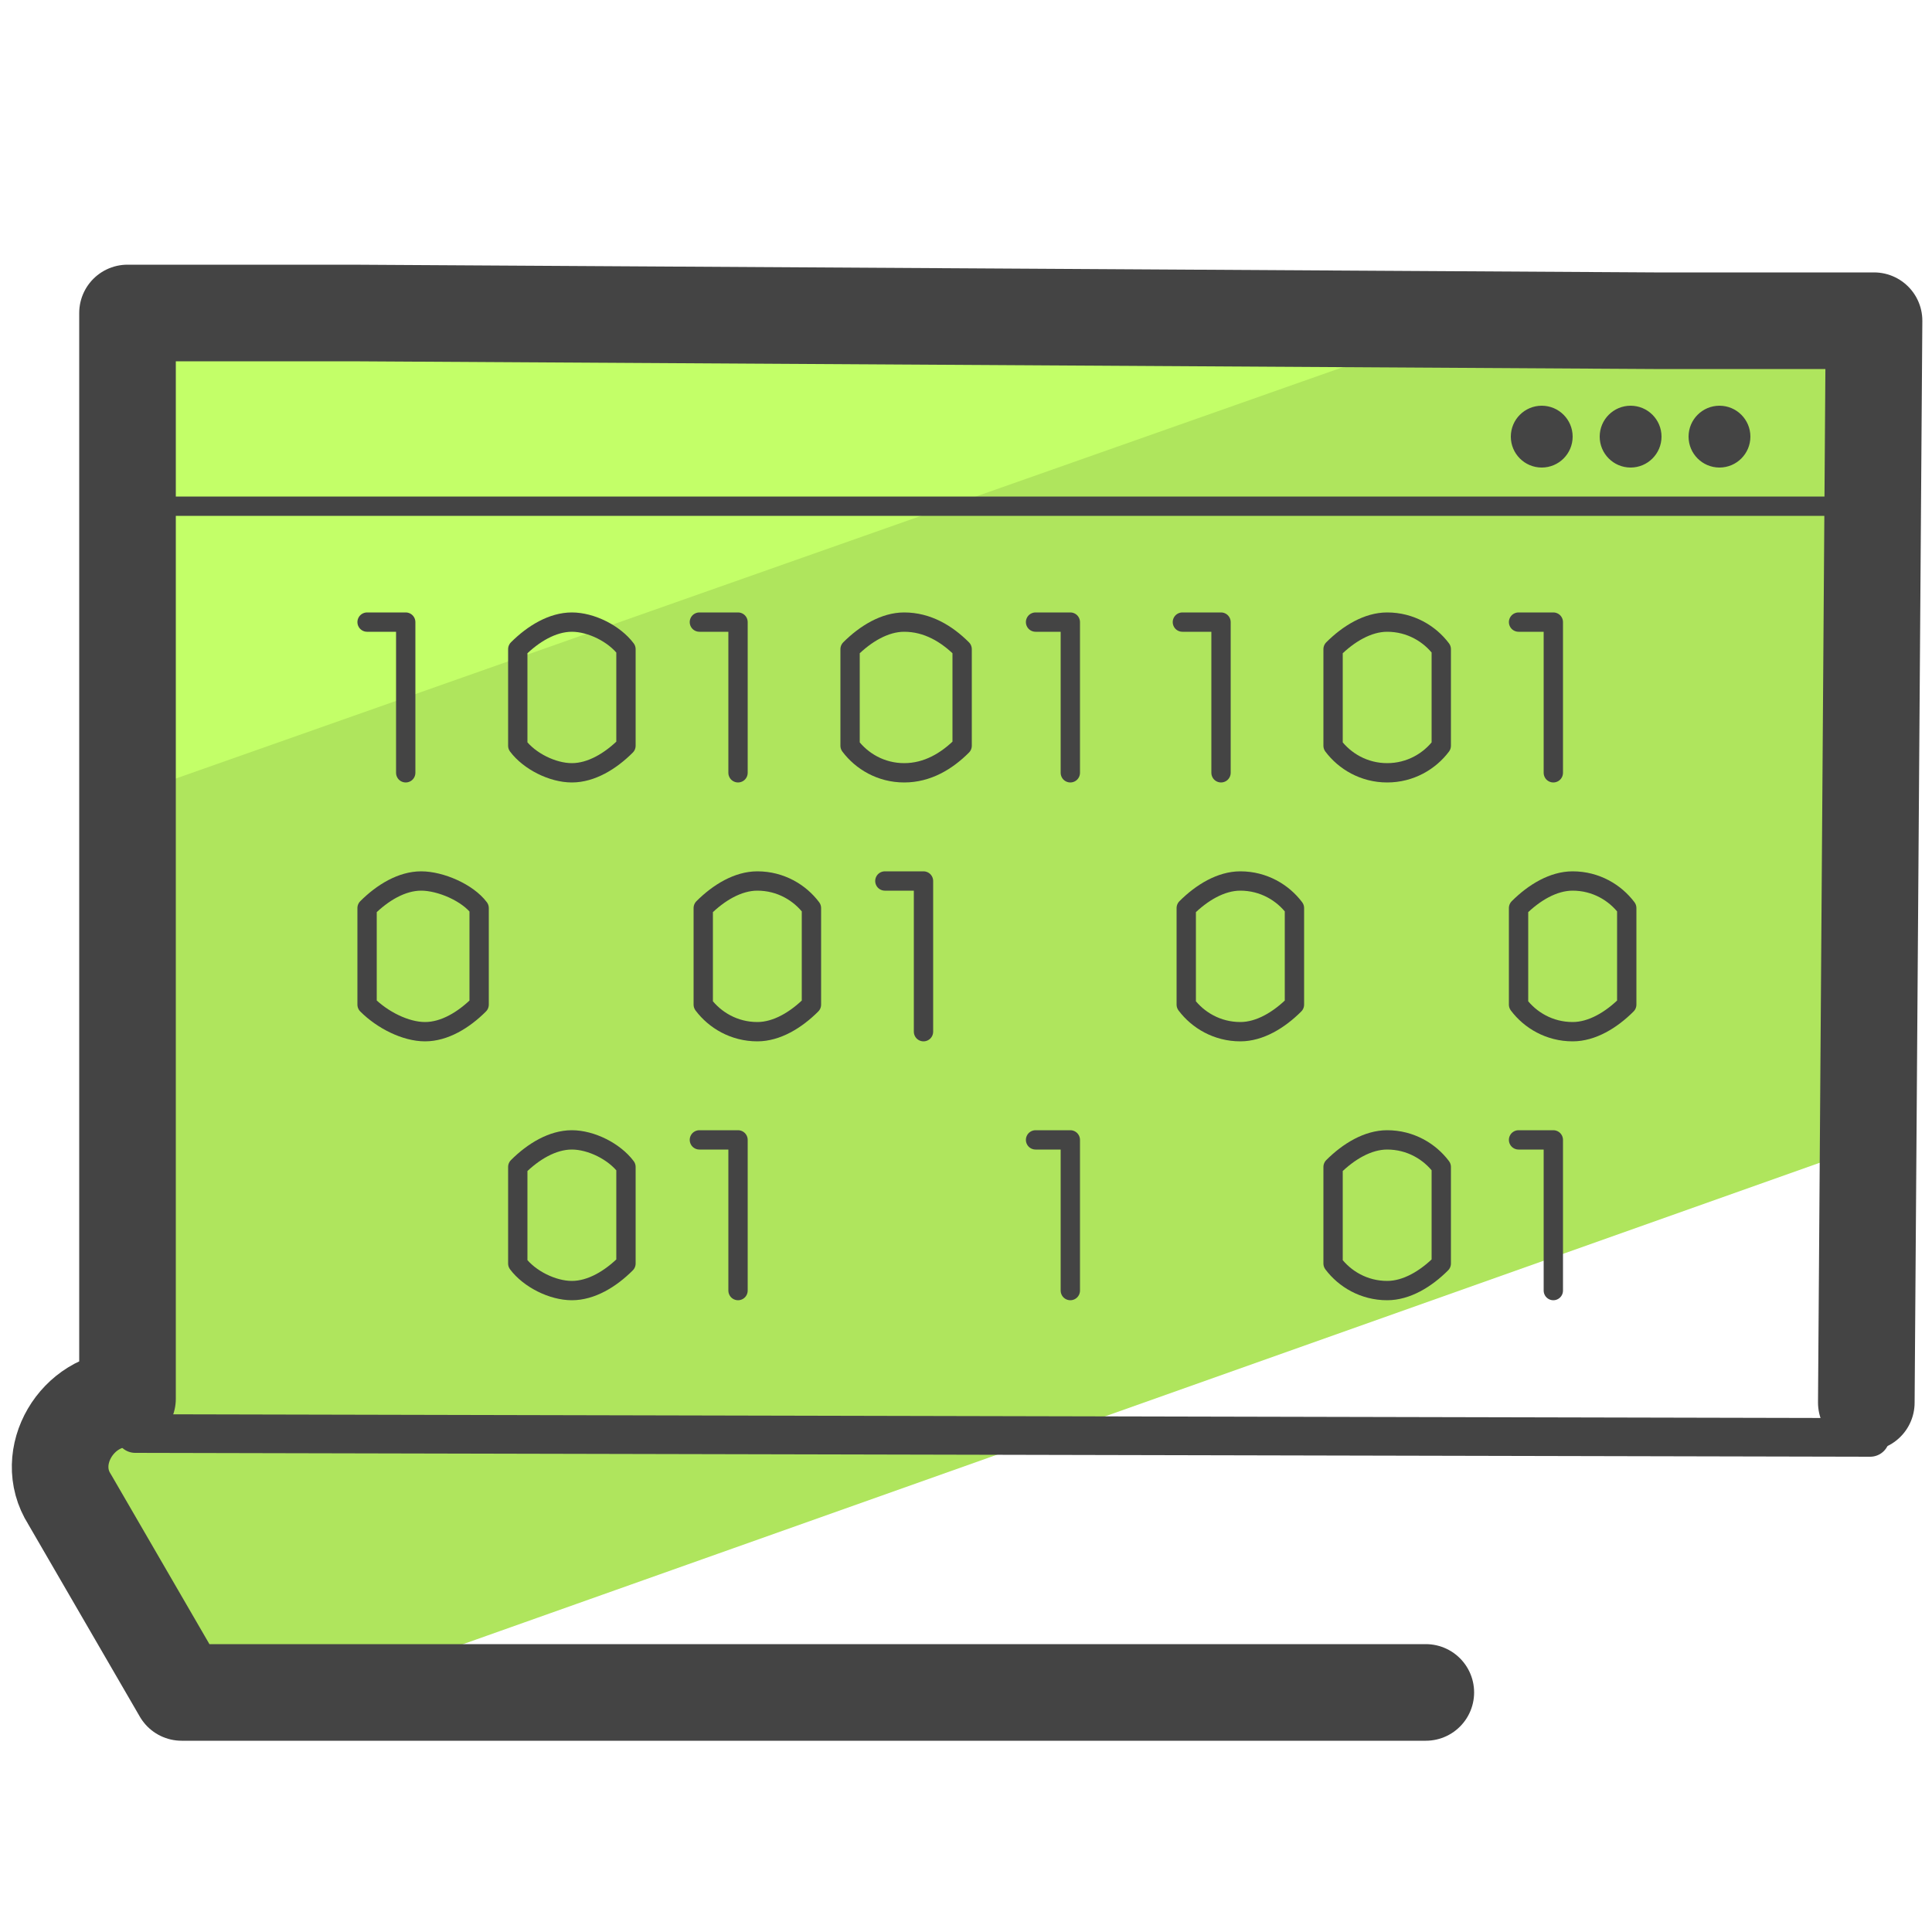
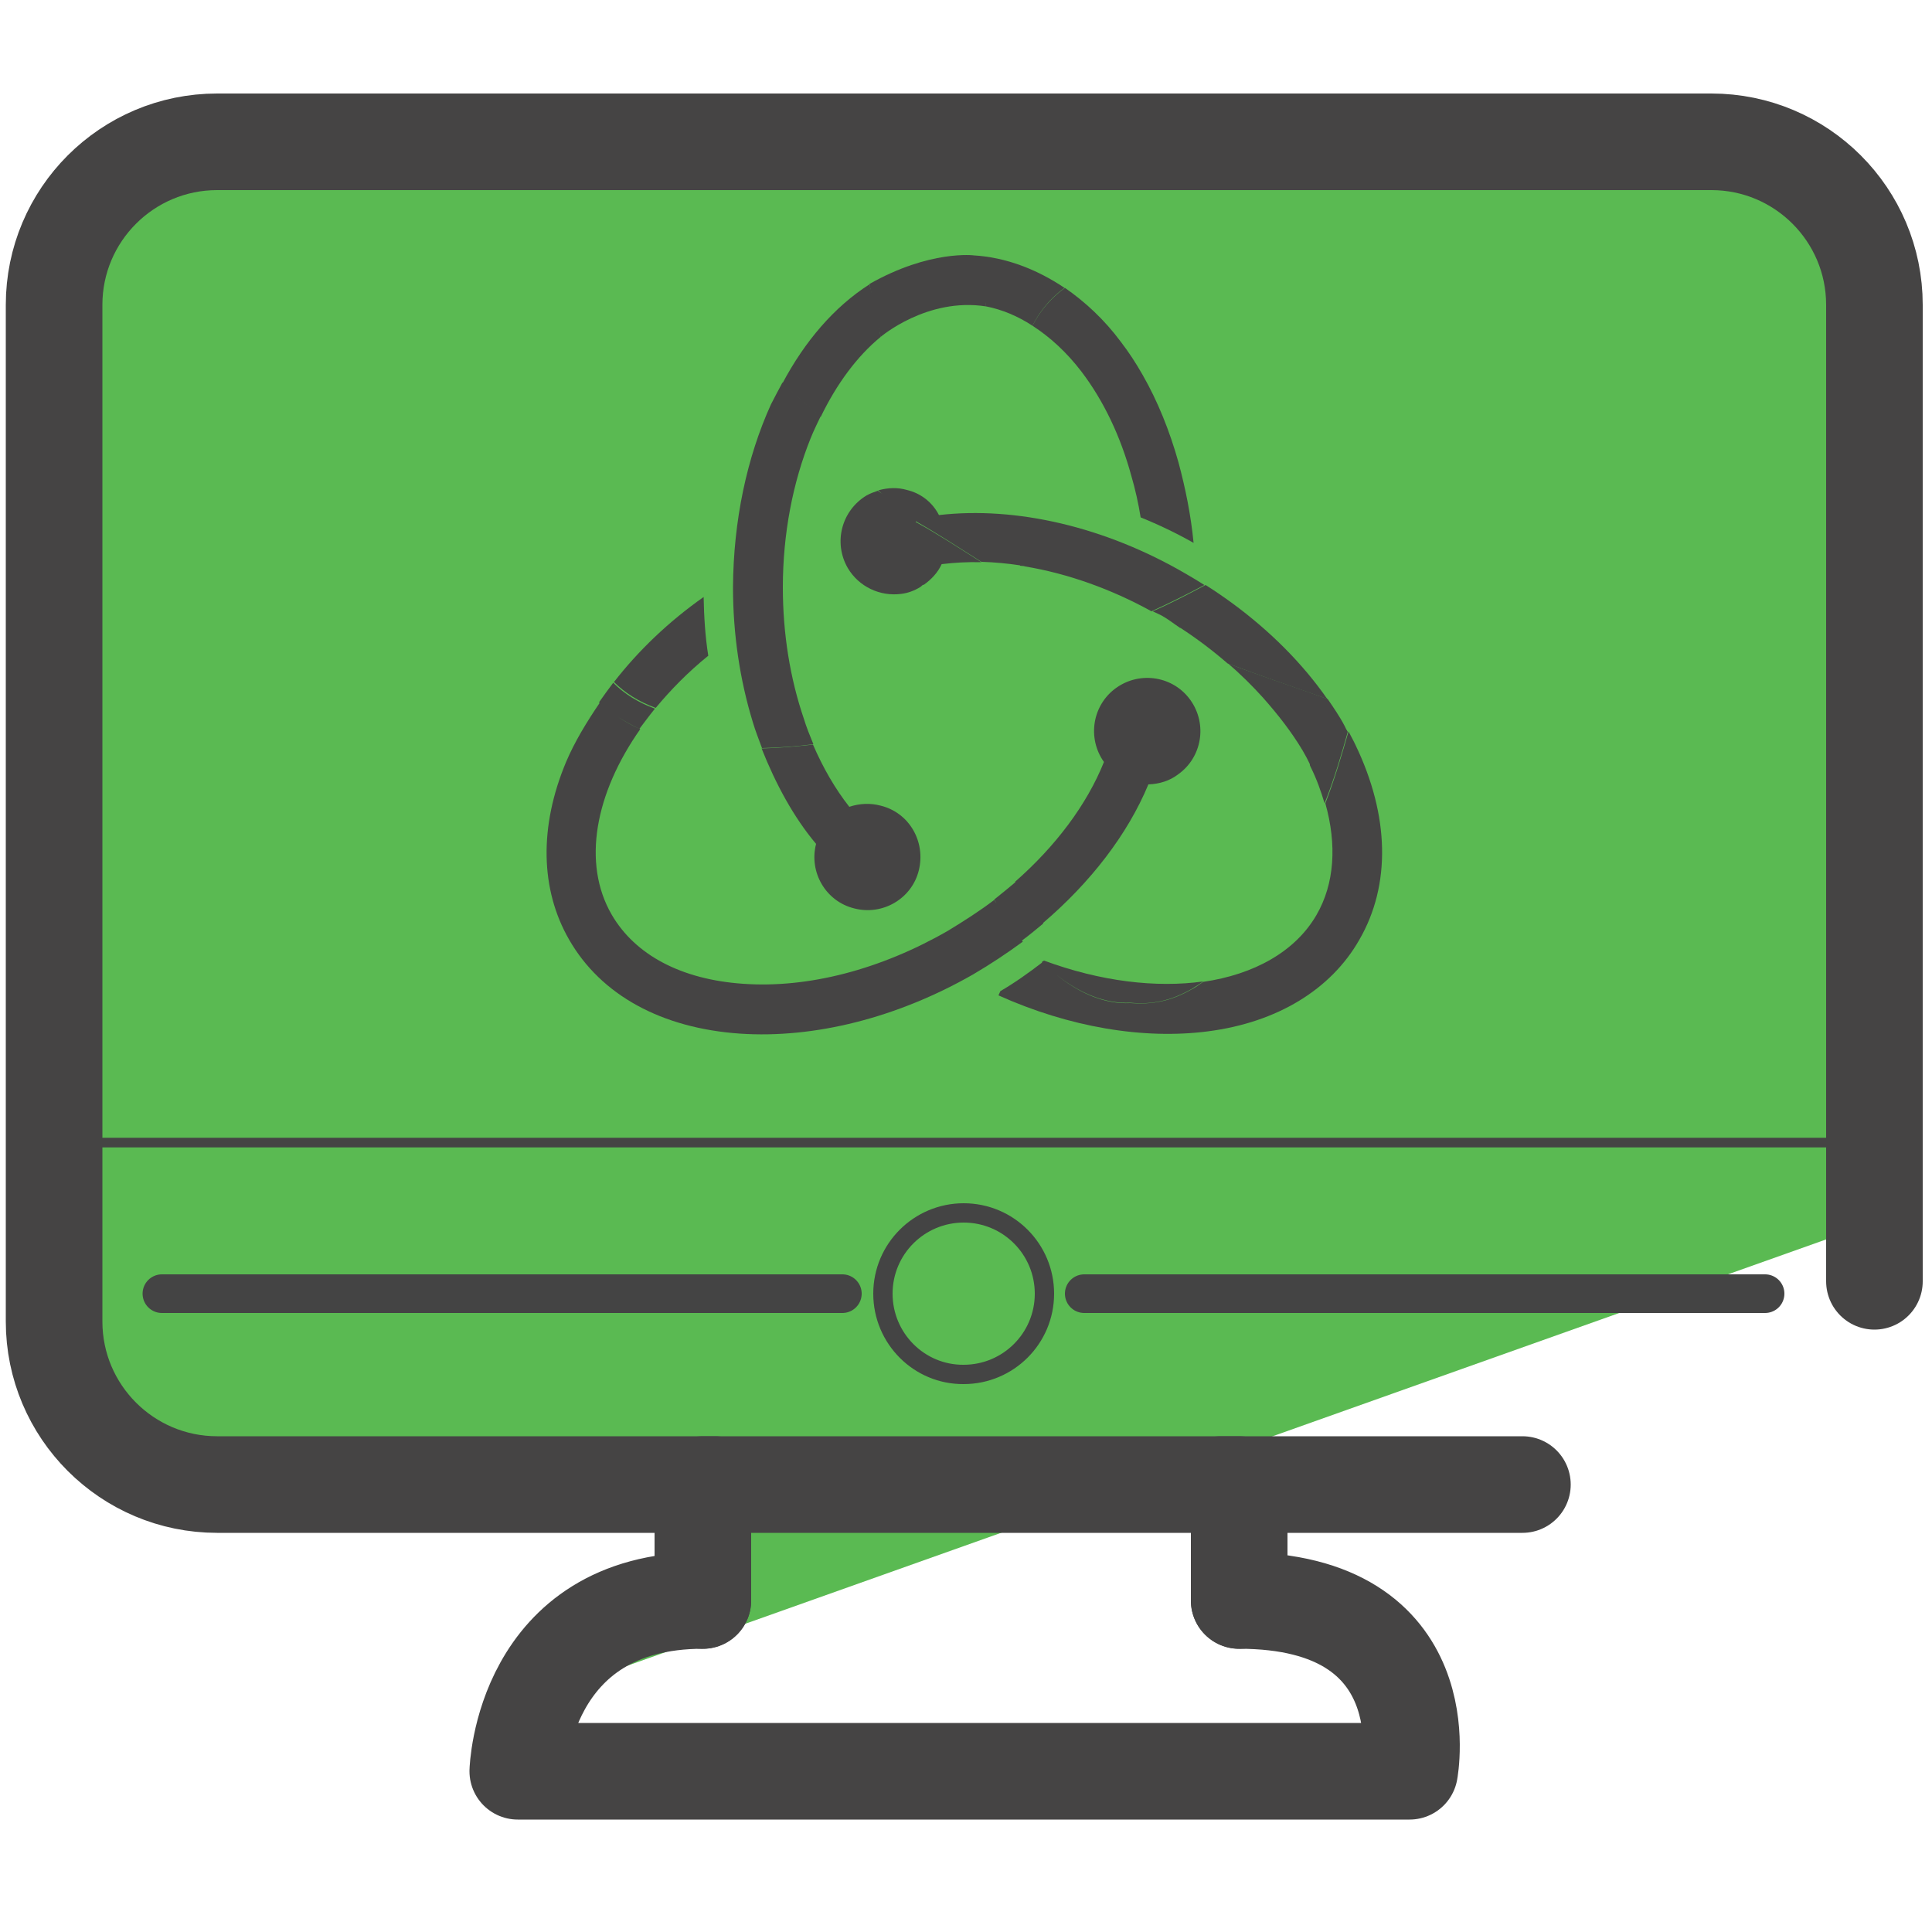
- <svg xmlns="http://www.w3.org/2000/svg" version="1.1" id="Layer_1" x="0px" y="0px" viewBox="0 0 50 50" style="enable-background:new 0 0 50 50;" xml:space="preserve">
+ <svg xmlns="http://www.w3.org/2000/svg" version="1.1" id="Camada_3" x="0px" y="0px" viewBox="0 0 50 50" style="enable-background:new 0 0 50 50;" xml:space="preserve">
  <style type="text/css">
- 	.st0{fill:none;stroke:#444444;stroke-linecap:round;stroke-linejoin:round;stroke-miterlimit:10;}
- 	.st1{fill:#C3FF68;}
- 	.st2{fill:#AFE55D;}
- 	.st3{fill:none;stroke:#444444;stroke-width:2.5;stroke-linecap:round;stroke-linejoin:round;stroke-miterlimit:10;}
- 	.st4{fill:none;stroke:#444444;stroke-width:0.5;stroke-linecap:round;stroke-linejoin:round;stroke-miterlimit:10;}
- 	.st5{fill:#444444;}
+ 	.st0{fill:#5ABA52;}
+ 	.st1{fill:none;stroke:#454444;stroke-width:2.5;stroke-linecap:round;stroke-linejoin:round;stroke-miterlimit:10;}
+ 	.st2{fill:none;stroke:#454444;stroke-width:0.25;stroke-linecap:round;stroke-linejoin:round;stroke-miterlimit:10;}
+ 	.st3{fill:#454444;}
+ 	.st4{fill:none;stroke:#444444;stroke-linecap:round;stroke-linejoin:round;stroke-miterlimit:10;}
+ 	.st5{fill:none;stroke:#444444;stroke-width:0.5;stroke-linecap:round;stroke-linejoin:round;stroke-miterlimit:10;}
</style>
  <g>
-     <path class="st0" d="M-21.4,38.3" />
-   </g>
-   <path class="st0" d="M-20.8,41.4" />
-   <g>
    <g>
-       <path class="st1" d="M34.9,7.8L4.6,7.9c-1.1,0-2.1,0.9-2.1,2.1L2.3,21.4L39.4,8l0.8,0.8l-3.4-0.7C36.8,6.9,36,7.8,34.9,7.8z" />
-       <path class="st2" d="M2.7,20.8l-0.7,19C1.9,42.8,5,45.1,7.9,44l40.3-14.3l0.8-17.1c0-4.6-5.3-6.2-9.7-4.7L2.7,20.8z" />
+       <g>
+         <path class="st0" d="M49.19,31.39l-0.7-25.54l-0.35,0.13l0.15-0.06c0.33-0.47-0.4-0.56-0.07-1.02l-0.48-0.2     c-0.53-0.54-1.83-0.15-2.35-0.69L3.31,3.78C2.79,4.31,2.49,4.6,1.97,5.13L1.39,20.69c0.65,0.46,0.2,1.19,0.53,1.72l-1.25,0.45     l1.12,14.57l16.9,1.62l-3.92,4.58L49.19,31.39z" />
+         <path class="st1" d="M18.5,38.42h-0.9H5.62c-2.33,0-4.22-1.89-4.22-4.22V19.69V7.89c0-2.33,1.89-4.22,4.22-4.22h38.67     c2.33,0,4.22,1.89,4.22,4.22v25.27" />
+       </g>
+       <line class="st1" x1="39.4" y1="38.42" x2="31.6" y2="38.42" />
+       <line class="st2" x1="1.92" y1="29.57" x2="47.28" y2="29.57" />
+       <polyline class="st1" points="18.19,41.42 18.19,38.42 32.07,38.42 32.07,41.42   " />
+       <path class="st1" d="M18.19,41.42c-4.67,0-4.79,4.42-4.79,4.42h23.08c0,0,0.84-4.42-4.41-4.42" />
    </g>
    <g>
      <g>
-         <g>
-           <path class="st3" d="M36.9,43.8H4.7l-2.9-5c-0.7-1.1,0.2-2.6,1.5-2.6L3.3,8.1l5.8,0l33.7,0.2l5.7,0l-0.2,28" />
-           <line class="st0" x1="3.5" y1="37.1" x2="48.4" y2="37.2" />
-         </g>
+         <path class="st3" d="M18.33,16.97c-0.08-0.5-0.11-1.01-0.12-1.52c-0.91,0.64-1.69,1.39-2.32,2.2c0.28,0.28,0.64,0.51,1.08,0.67     C17.36,17.85,17.81,17.39,18.33,16.97z" />
+         <path class="st3" d="M26.28,24.11c0.06,0.08,0.11,0.16,0.17,0.23c0.19-0.14,0.37-0.29,0.55-0.44c0,0,0-0.01-0.01-0.01     c1.23-1.05,2.19-2.29,2.73-3.59c0.28-0.01,0.55-0.09,0.77-0.26c0.62-0.44,0.76-1.3,0.32-1.92s-1.3-0.76-1.92-0.32     s-0.76,1.3-0.32,1.92c-0.44,1.1-1.25,2.18-2.3,3.1c0.04,0.07,0.08,0.13,0.13,0.2c-0.04-0.07-0.08-0.13-0.12-0.19     c-0.18,0.15-0.36,0.3-0.55,0.45c0.02,0.03,0.04,0.06,0.06,0.1c-0.02-0.03-0.04-0.06-0.06-0.09c-0.38,0.29-0.79,0.55-1.2,0.8     c-1.74,1-3.61,1.49-5.3,1.37c-1.59-0.11-2.79-0.74-3.4-1.79c-0.77-1.33-0.43-3.14,0.74-4.8c-0.21-0.09-0.4-0.2-0.58-0.32     c0.17,0.11,0.36,0.22,0.56,0.31c0.13-0.17,0.26-0.35,0.4-0.52c-0.44-0.16-0.8-0.39-1.08-0.67c-0.13,0.17-0.25,0.34-0.37,0.51     c0,0,0.01,0.01,0.02,0.01c-0.34,0.5-0.65,1.01-0.87,1.53c-0.7,1.67-0.67,3.3,0.08,4.6c0.82,1.43,2.39,2.29,4.42,2.43     c1.93,0.13,4.07-0.41,6.03-1.53c0.46-0.27,0.88-0.55,1.29-0.85C26.4,24.27,26.34,24.19,26.28,24.11z" />
+         <path class="st3" d="M34.3,20.79c0.3,1.07,0.24,2.08-0.23,2.89c-0.55,0.95-1.62,1.54-2.93,1.73c-0.1,0.07-0.21,0.15-0.31,0.2     c-0.55,0.31-1.01,0.39-1.58,0.35c-0.65,0.03-1.3-0.24-1.92-0.74c0.62,0.49,1.27,0.76,1.92,0.73c0.56,0.05,1.03-0.04,1.58-0.35     c0.1-0.06,0.21-0.13,0.31-0.2c-1.22,0.17-2.66,0-4.12-0.54c-0.02,0.01-0.04,0.02-0.06,0.04l0.01,0.01     c-0.34,0.26-0.7,0.52-1.08,0.74l-0.05,0.11c1.82,0.82,3.75,1.15,5.43,0.93c1.77-0.23,3.17-1.07,3.91-2.37     c0.82-1.42,0.78-3.21-0.1-5.04c-0.05-0.11-0.12-0.23-0.18-0.35C34.74,19.49,34.54,20.17,34.3,20.79z" />
+         <path class="st3" d="M22.79,8.72c-0.06-0.44-0.15-0.9-0.29-1.36c-0.91,0.58-1.67,1.47-2.25,2.56c0.31,0.29,0.64,0.58,0.99,0.87     C21.65,9.94,22.18,9.22,22.79,8.72z" />
+         <path class="st3" d="M22.11,23.51c0.73,0.19,1.49-0.25,1.67-0.99s-0.25-1.49-0.99-1.67c-0.26-0.07-0.54-0.06-0.81,0.03     c-0.37-0.47-0.68-1.01-0.94-1.61c-0.46,0.05-0.9,0.09-1.33,0.1c0.37,0.93,0.83,1.78,1.41,2.47     C20.93,22.57,21.37,23.33,22.11,23.51z" />
+         <path class="st3" d="M23.47,12.68C23.47,12.68,23.47,12.67,23.47,12.68c-0.24-0.07-0.49-0.06-0.74,0.01     c0.1,0.1,0.21,0.18,0.33,0.26c-0.12-0.09-0.23-0.17-0.34-0.25c-0.09,0.03-0.2,0.07-0.29,0.12c-0.65,0.39-0.87,1.22-0.49,1.88     c0.29,0.49,0.84,0.74,1.38,0.67c0.17-0.02,0.34-0.08,0.5-0.18c0.03-0.02,0.05-0.05,0.08-0.06c-0.03-0.22-0.05-0.44-0.08-0.66     c0.03,0.22,0.05,0.45,0.08,0.67c0.2-0.14,0.37-0.32,0.47-0.54c0.33-0.04,0.67-0.06,1.03-0.05c-0.57-0.36-1.15-0.74-1.7-1.04     c0-0.01,0-0.01,0-0.02c0.55,0.31,1.13,0.69,1.7,1.05c0.33,0.01,0.66,0.04,0.99,0.09c0,0,0.01,0,0.01,0.01     c0.04,0.01,0.08,0,0.13,0.02c1.09,0.18,2.22,0.58,3.27,1.16c0.46-0.21,0.92-0.44,1.37-0.68c-0.16-0.1-0.32-0.2-0.48-0.29     c-2.09-1.22-4.4-1.75-6.39-1.52C24.12,12.98,23.81,12.76,23.47,12.68z" />
+         <path class="st3" d="M31.89,15.61c-0.22-0.16-0.45-0.32-0.69-0.47c-0.45,0.24-0.91,0.48-1.37,0.68c0.08,0.04,0.18,0.08,0.25,0.12     c0.16,0.09,0.31,0.21,0.46,0.31h0.01c0.43,0.28,0.84,0.59,1.22,0.92c0.9,0.34,1.77,0.63,2.58,0.92     C33.71,17.17,32.87,16.33,31.89,15.61C31.89,15.6,31.89,15.6,31.89,15.61z" />
+         <path class="st3" d="M27.55,7.45c-0.73-0.49-1.53-0.79-2.34-0.84c0.13,0.43,0.23,0.87,0.31,1.32c0.41,0.08,0.82,0.25,1.2,0.5     C26.91,8.05,27.19,7.71,27.55,7.45z" />
+         <path class="st3" d="M33.92,19.85c0.16,0.32,0.27,0.64,0.36,0.94c0.25-0.63,0.45-1.31,0.6-1.85c-0.03-0.05-0.06-0.1-0.08-0.15     c-0.13-0.25-0.29-0.48-0.44-0.7c-0.82-0.3-1.69-0.58-2.58-0.92c0.33,0.28,0.64,0.59,0.91,0.89c0.51,0.19,1.01,0.37,1.51,0.55     v0.01v-0.01c-0.5-0.18-1-0.36-1.51-0.55c0.39,0.44,0.74,0.89,1.02,1.36c0.07,0.12,0.13,0.23,0.19,0.36v-0.01v0.01     C33.89,19.8,33.91,19.82,33.92,19.85z" />
+         <path class="st3" d="M19.72,19.36c0.42-0.01,0.87-0.04,1.33-0.1c-0.09-0.22-0.18-0.44-0.25-0.67c-0.35-1.03-0.54-2.18-0.54-3.39     c0-1.39,0.26-2.72,0.72-3.86l0,0c0.08-0.2,0.17-0.38,0.26-0.57c-0.35-0.29-0.68-0.58-0.99-0.87c-0.1,0.19-0.2,0.37-0.3,0.57l0,0     c-0.62,1.37-0.97,3-0.98,4.73c0,1.22,0.18,2.4,0.51,3.48C19.55,18.92,19.64,19.14,19.72,19.36z" />
+         <path class="st3" d="M27.99,9.62c0.57,0.75,1.01,1.67,1.29,2.7c0.4-0.02,0.79-0.12,1.15-0.32c-0.37,0.2-0.76,0.3-1.15,0.32     c0.1,0.34,0.18,0.7,0.24,1.07c0.47,0.19,0.93,0.41,1.37,0.66c-0.07-0.72-0.21-1.41-0.39-2.08c-0.23-0.82-0.54-1.59-0.93-2.27     c-0.17-0.3-0.36-0.59-0.56-0.85c-0.43-0.58-0.93-1.04-1.45-1.4c-0.36,0.26-0.65,0.6-0.84,0.98C27.17,8.72,27.6,9.11,27.99,9.62z" />
      </g>
-       <g>
-         <polyline class="st4" points="10.5,20 10.5,16.1 9.5,16.1    " />
-         <polyline class="st4" points="19.1,20 19.1,16.1 18.1,16.1    " />
-         <path class="st4" d="M12.4,23.5V26c-0.4,0.4-0.9,0.7-1.4,0.7S9.9,26.4,9.5,26v-2.5c0.4-0.4,0.9-0.7,1.4-0.7S12.1,23.1,12.4,23.5z     " />
-         <path class="st4" d="M21,23.5V26c-0.4,0.4-0.9,0.7-1.4,0.7c-0.6,0-1.1-0.3-1.4-0.7v-2.5c0.4-0.4,0.9-0.7,1.4-0.7     C20.2,22.8,20.7,23.1,21,23.5z" />
-         <polyline class="st4" points="23.9,26.7 23.9,22.8 22.9,22.8    " />
-         <path class="st4" d="M16.2,16.8v2.5c-0.4,0.4-0.9,0.7-1.4,0.7s-1.1-0.3-1.4-0.7v-2.5c0.4-0.4,0.9-0.7,1.4-0.7     S15.9,16.4,16.2,16.8z" />
-         <path class="st4" d="M24.9,16.8v2.5C24.5,19.7,24,20,23.4,20c-0.6,0-1.1-0.3-1.4-0.7v-2.5c0.4-0.4,0.9-0.7,1.4-0.7     C24,16.1,24.5,16.4,24.9,16.8z" />
-         <polyline class="st4" points="27.7,20 27.7,16.1 26.8,16.1    " />
-         <polyline class="st4" points="19.1,33.4 19.1,29.5 18.1,29.5    " />
-         <path class="st4" d="M16.2,30.2v2.5c-0.4,0.4-0.9,0.7-1.4,0.7s-1.1-0.3-1.4-0.7v-2.5c0.4-0.4,0.9-0.7,1.4-0.7     S15.9,29.8,16.2,30.2z" />
-         <polyline class="st4" points="27.7,33.4 27.7,29.5 26.8,29.5    " />
-       </g>
-       <g>
-         <polyline class="st4" points="31.6,20 31.6,16.1 30.6,16.1    " />
-         <polyline class="st4" points="40.2,20 40.2,16.1 39.3,16.1    " />
-         <path class="st4" d="M33.5,23.5V26c-0.4,0.4-0.9,0.7-1.4,0.7c-0.6,0-1.1-0.3-1.4-0.7v-2.5c0.4-0.4,0.9-0.7,1.4-0.7     C32.7,22.8,33.2,23.1,33.5,23.5z" />
-         <path class="st4" d="M42.1,23.5V26c-0.4,0.4-0.9,0.7-1.4,0.7c-0.6,0-1.1-0.3-1.4-0.7v-2.5c0.4-0.4,0.9-0.7,1.4-0.7     C41.3,22.8,41.8,23.1,42.1,23.5z" />
-         <path class="st4" d="M37.3,16.8v2.5C37,19.7,36.5,20,35.9,20c-0.6,0-1.1-0.3-1.4-0.7v-2.5c0.4-0.4,0.9-0.7,1.4-0.7     C36.5,16.1,37,16.4,37.3,16.8z" />
-         <polyline class="st4" points="40.2,33.4 40.2,29.5 39.3,29.5    " />
-         <path class="st4" d="M37.3,30.2v2.5c-0.4,0.4-0.9,0.7-1.4,0.7c-0.6,0-1.1-0.3-1.4-0.7v-2.5c0.4-0.4,0.9-0.7,1.4-0.7     C36.5,29.5,37,29.8,37.3,30.2z" />
-       </g>
-       <rect x="3.8" y="13.1" class="st4" width="44.2" height="24" />
-       <circle class="st5" cx="39.9" cy="11.3" r="0.8" />
-       <circle class="st5" cx="42.2" cy="11.3" r="0.8" />
-       <circle class="st5" cx="44.5" cy="11.3" r="0.8" />
+       <path class="st3" d="M22.79,8.72c0,0,1.2-1.03,2.73-0.79l-0.08-0.91l-0.23-0.41c0,0-1.14-0.15-2.71,0.74L22.79,8.72z" />
+     </g>
+     <g>
+       <line class="st4" x1="21.8" y1="33.48" x2="4.19" y2="33.48" />
+       <line class="st4" x1="45.68" y1="33.48" x2="28.06" y2="33.48" />
+       <path class="st5" d="M22.85,33.48c0-1.16,0.94-2.09,2.09-2.09c1.16,0,2.09,0.94,2.09,2.09c0,1.16-0.94,2.09-2.09,2.09    C23.79,35.58,22.85,34.64,22.85,33.48z" />
    </g>
  </g>
</svg>
